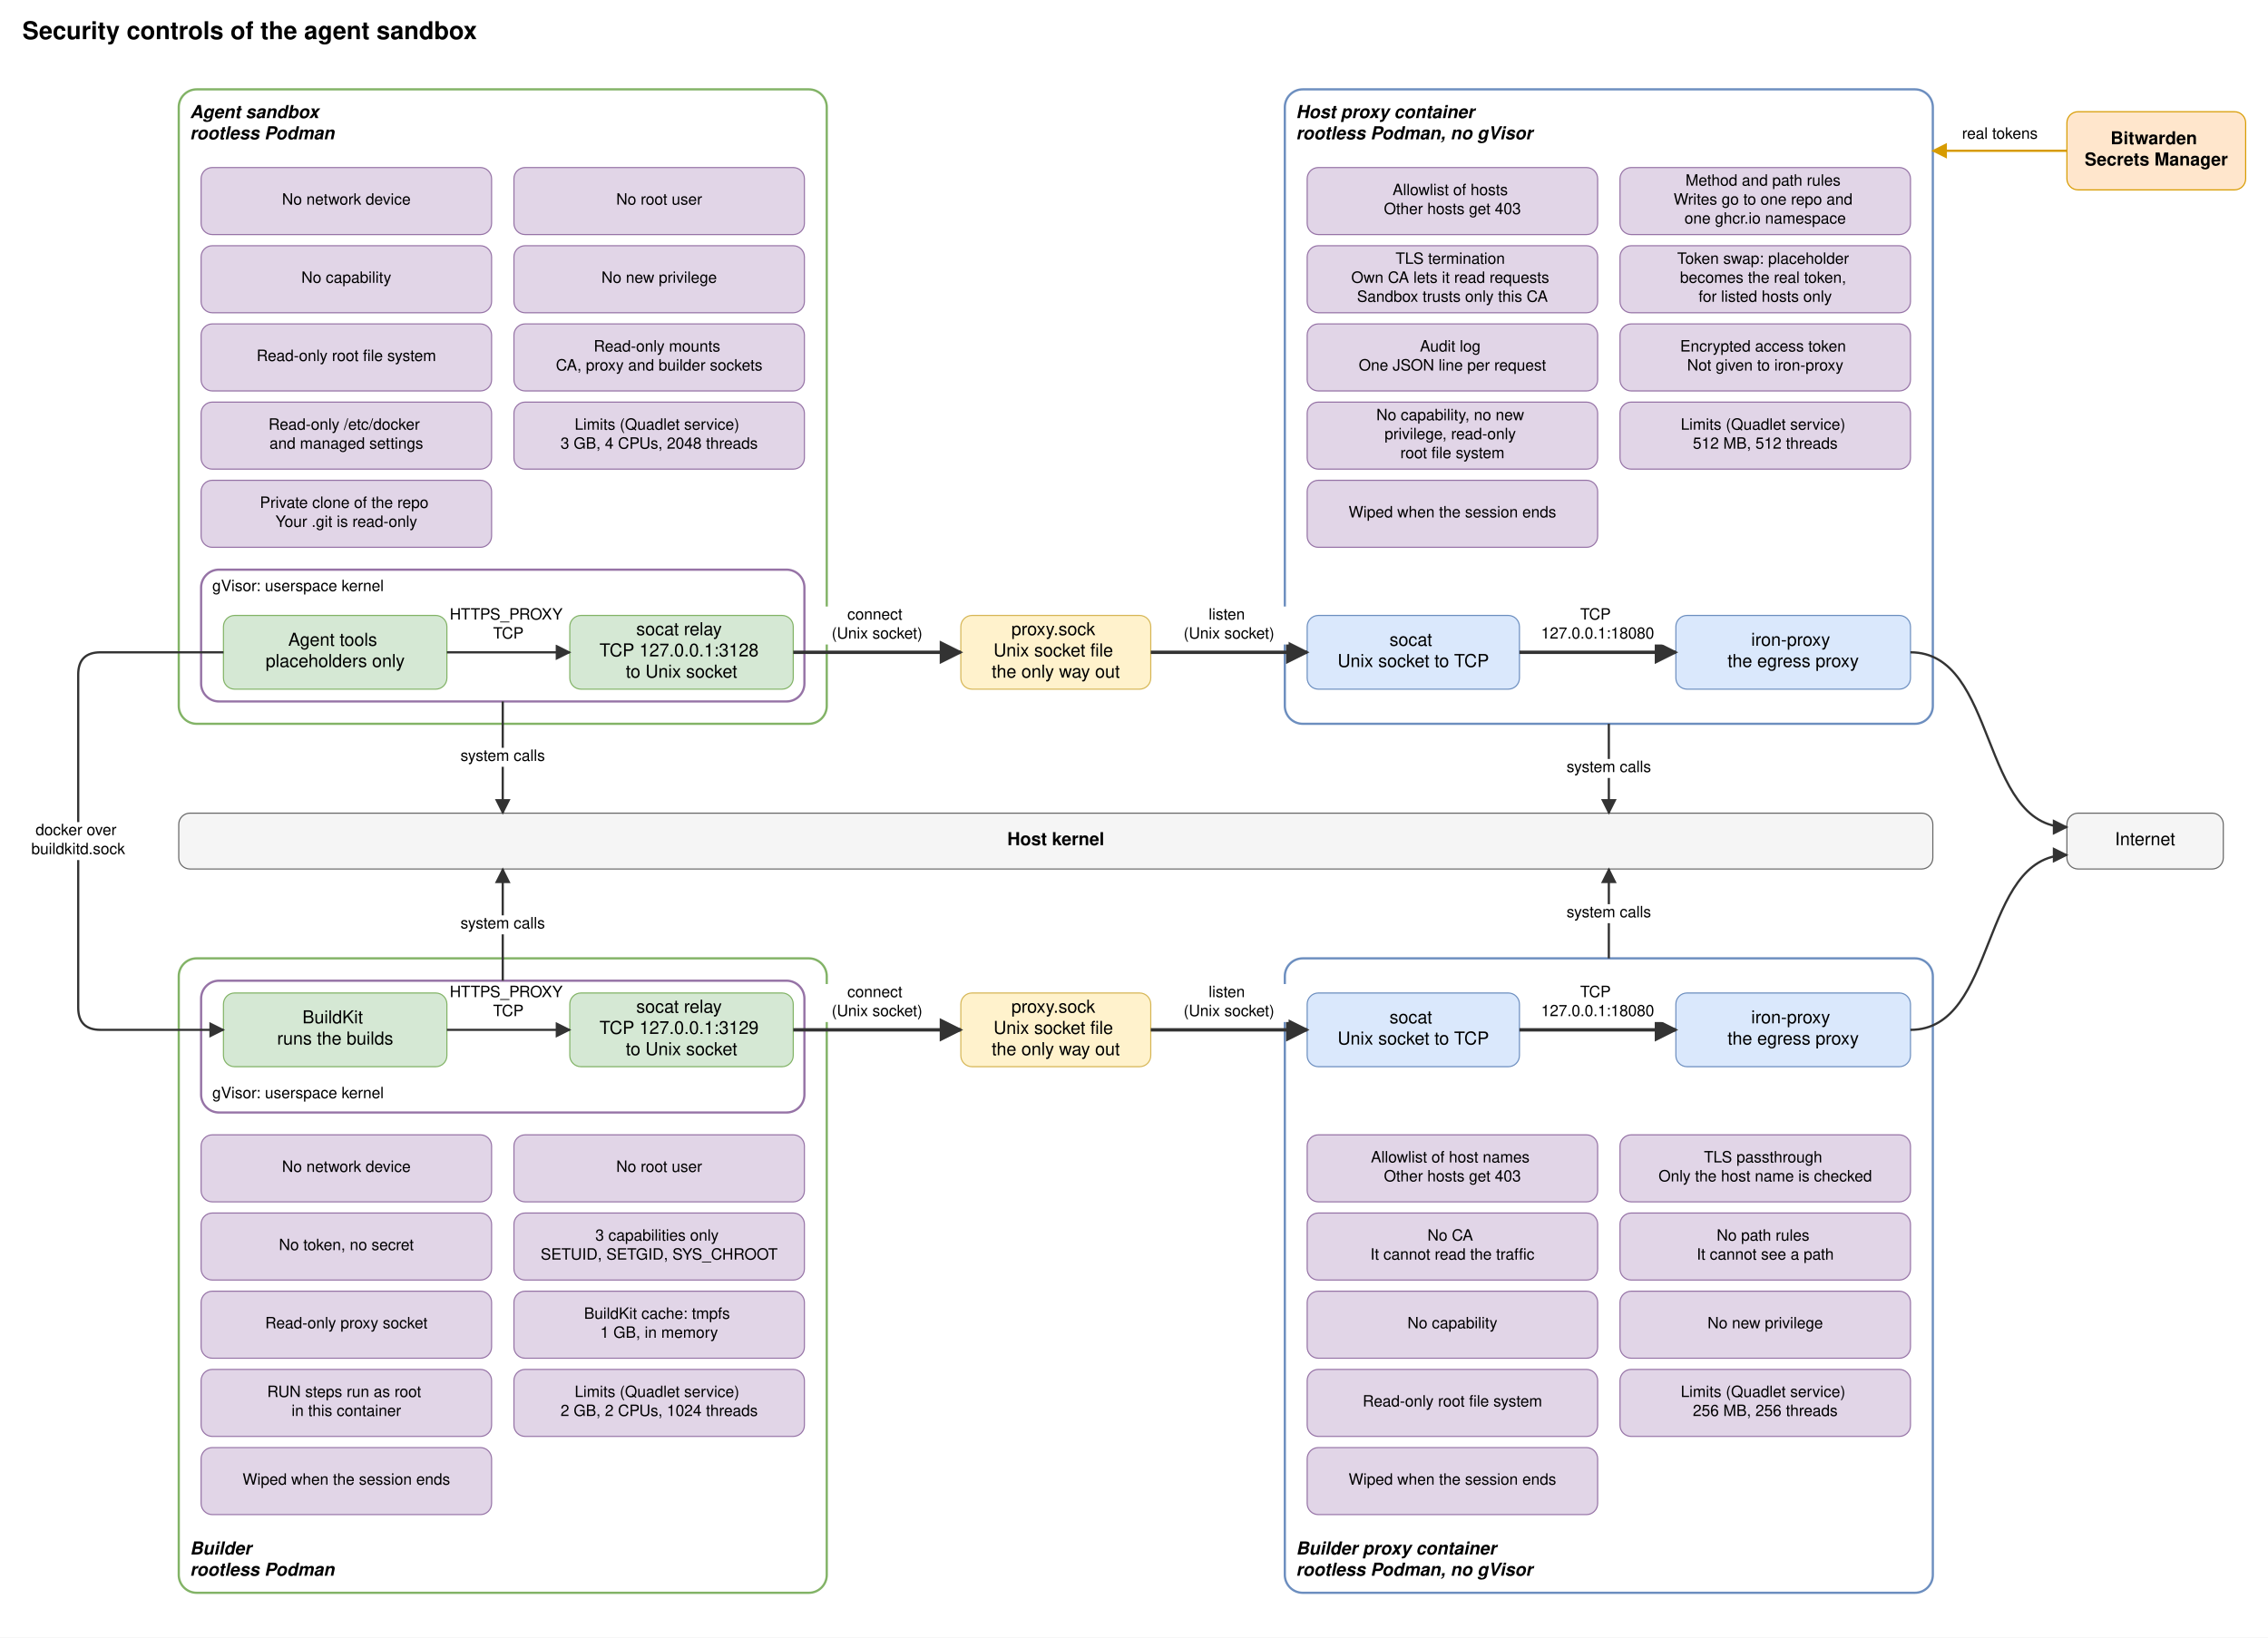
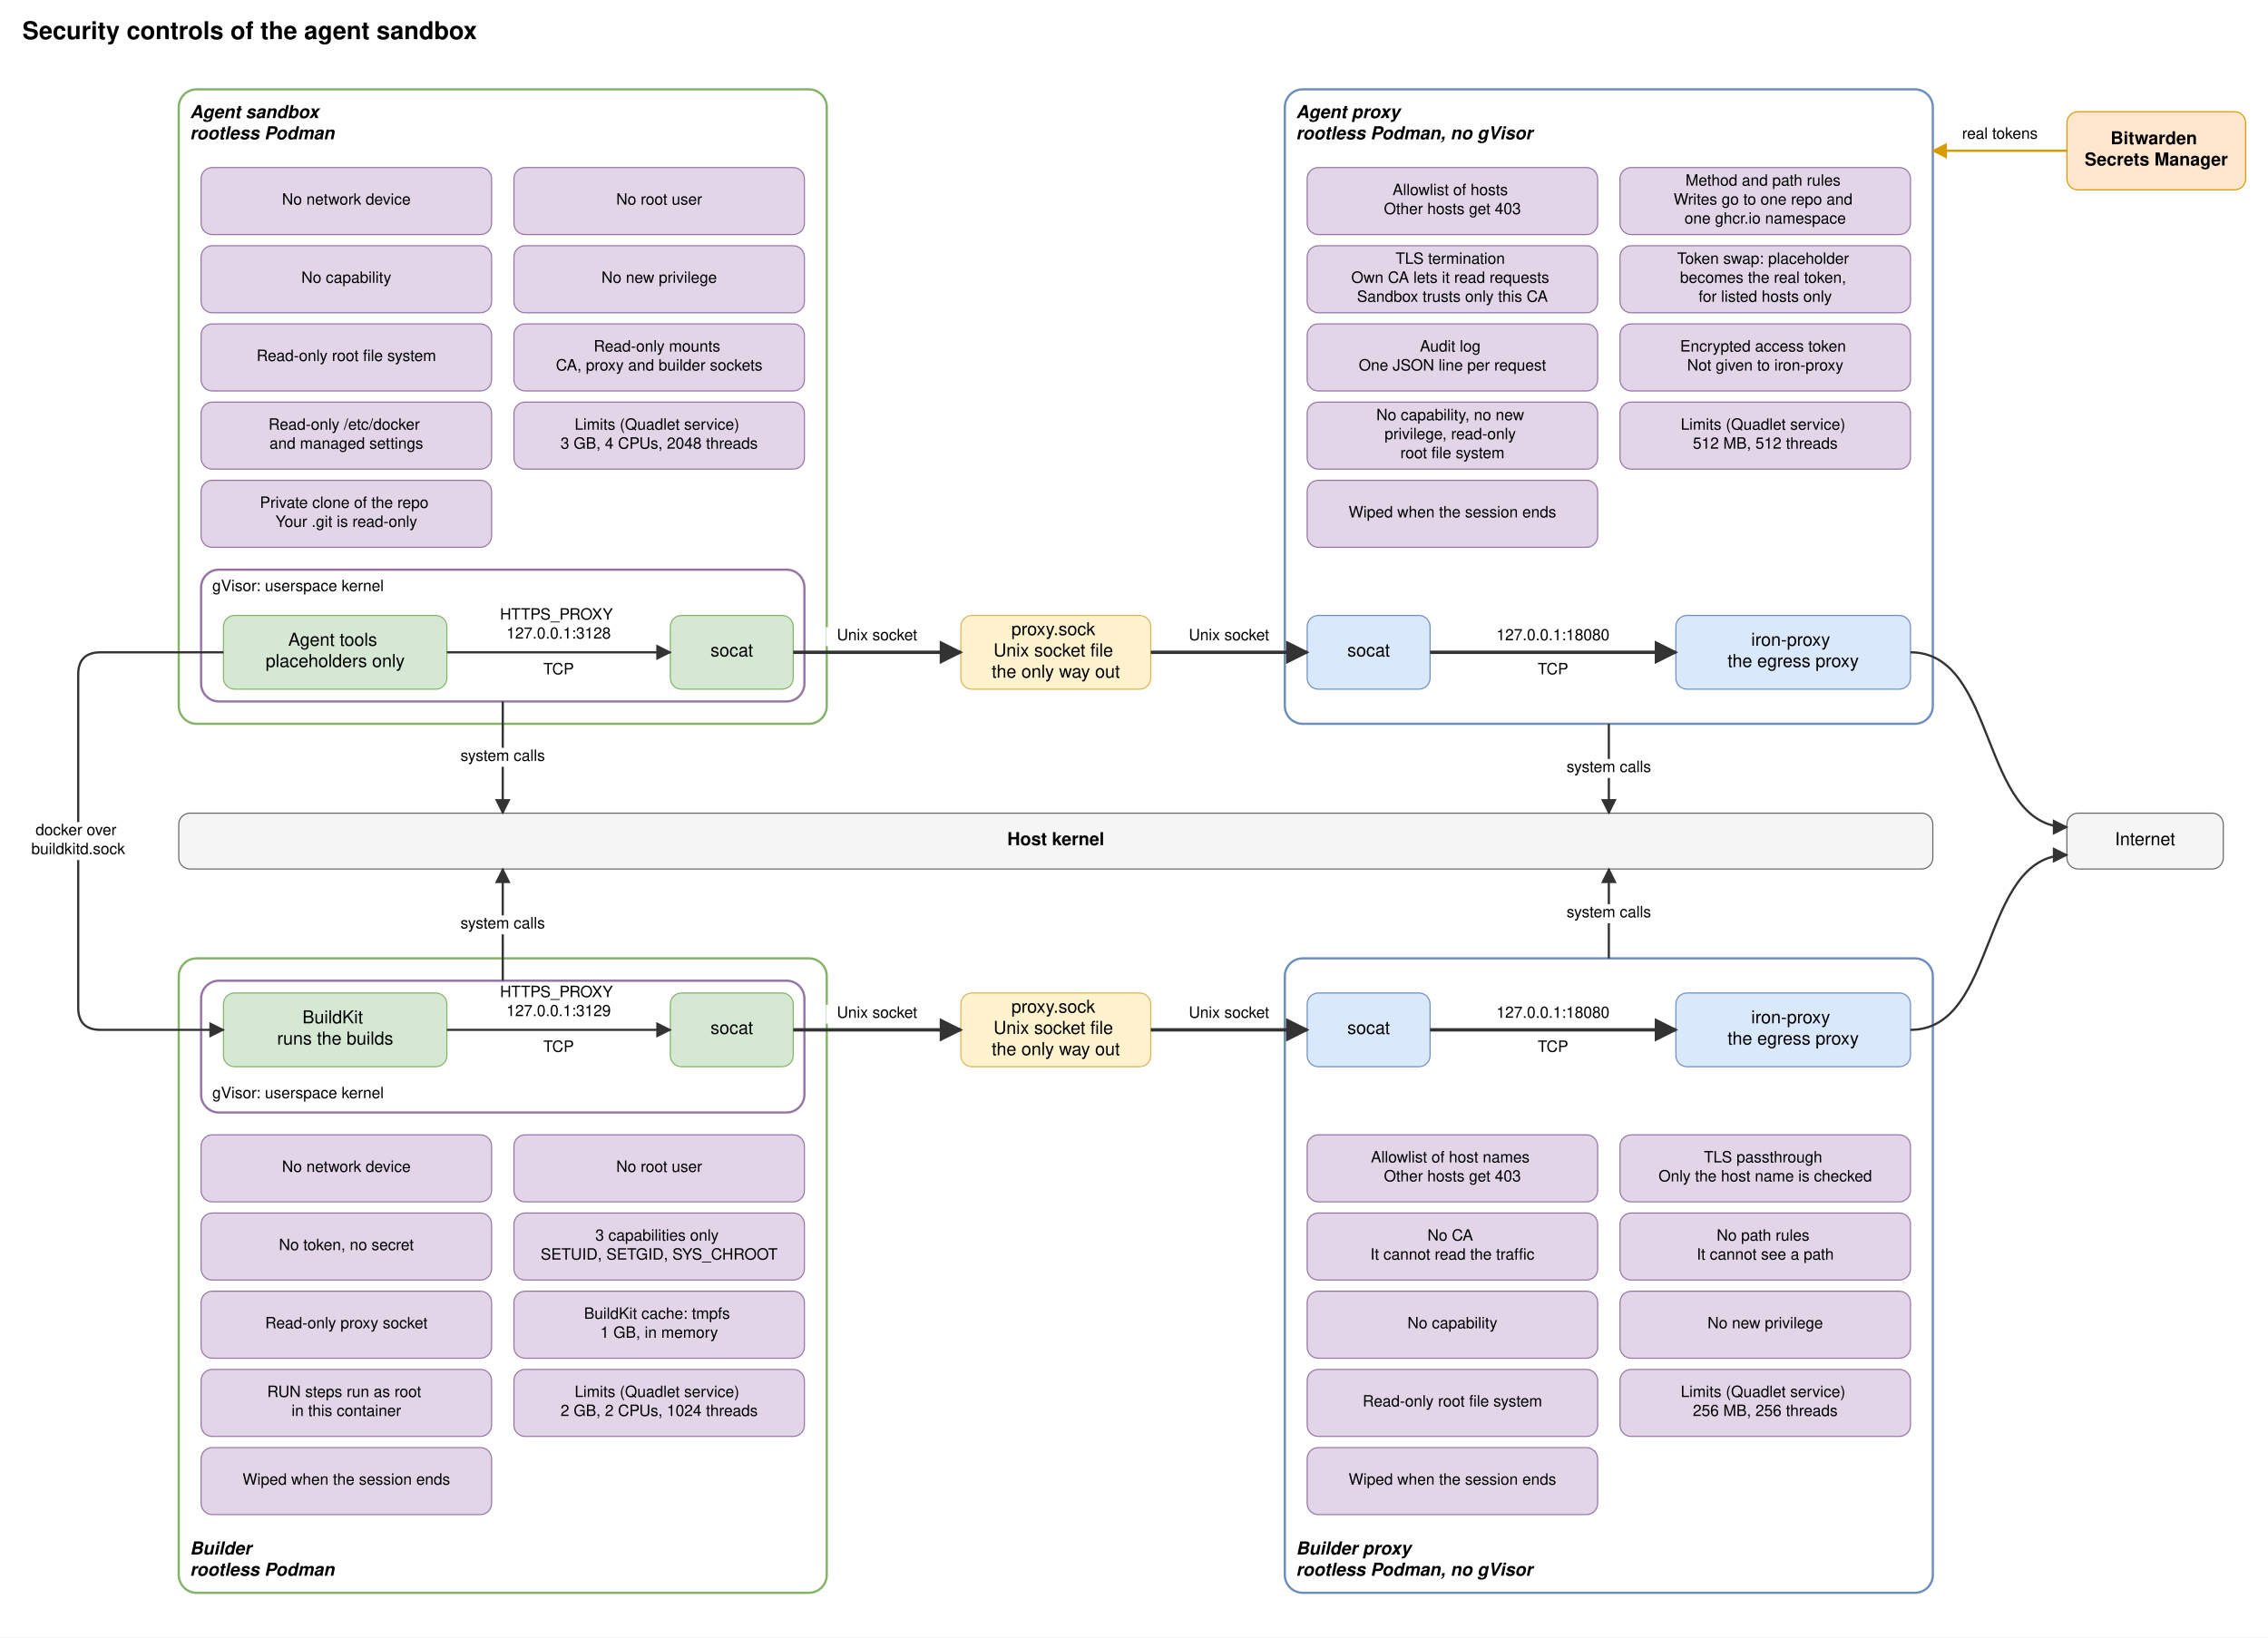
<svg xmlns="http://www.w3.org/2000/svg" width="2030" height="1466" viewBox="0 0 2030 1466" font-family="Helvetica, Arial, sans-serif" fill="#000000">
  <defs>
    <marker id="a-dark" viewBox="0 0 10 10" refX="9" refY="5" markerWidth="7" markerHeight="7" markerUnits="strokeWidth" orient="auto">
      <path d="M0 0 L10 5 L0 10 z" fill="#333333" />
    </marker>
    <marker id="a-orange" viewBox="0 0 10 10" refX="9" refY="5" markerWidth="7" markerHeight="7" markerUnits="strokeWidth" orient="auto">
      <path d="M0 0 L10 5 L0 10 z" fill="#d79b00" />
    </marker>
  </defs>
  <rect width="2030" height="1466" fill="#ffffff" />
  <text x="20" y="30" dominant-baseline="central" font-size="22" font-weight="bold">Security controls of the agent sandbox</text>
  <rect x="1150" y="80" width="580" height="568" rx="16" fill="#ffffff" stroke="#6c8ebf" stroke-width="2" />
  <text x="1160" y="100.5" text-anchor="start" dominant-baseline="central" font-size="16" font-weight="bold" font-style="italic">
-     <tspan x="1160" dy="0">Host proxy container</tspan>
+     <tspan x="1160" dy="0">Agent proxy</tspan>
    <tspan x="1160" dy="19">rootless Podman, no gVisor</tspan>
  </text>
-   <rect x="1170" y="551" width="190" height="66" rx="10" fill="#dae8fc" stroke="#6c8ebf" stroke-width="1" />
-   <text x="1265.0" y="574.5" text-anchor="middle" dominant-baseline="central" font-size="16">
-     <tspan x="1265.0" dy="0">socat</tspan>
-     <tspan x="1265.0" dy="19">Unix socket to TCP</tspan>
+   <rect x="1170" y="551" width="110" height="66" rx="10" fill="#dae8fc" stroke="#6c8ebf" stroke-width="1" />
+   <text x="1225.0" y="584.0" text-anchor="middle" dominant-baseline="central" font-size="16">
+     <tspan x="1225.0" dy="0">socat</tspan>
  </text>
  <rect x="1170" y="150" width="260" height="60" rx="10" fill="#e1d5e7" stroke="#9673a6" stroke-width="1" />
  <text x="1300.0" y="171.5" text-anchor="middle" dominant-baseline="central" font-size="14">
    <tspan x="1300.0" dy="0">Allowlist of hosts</tspan>
    <tspan x="1300.0" dy="17">Other hosts get 403</tspan>
  </text>
  <rect x="1450" y="150" width="260" height="60" rx="10" fill="#e1d5e7" stroke="#9673a6" stroke-width="1" />
  <text x="1580.0" y="163.0" text-anchor="middle" dominant-baseline="central" font-size="14">
    <tspan x="1580.0" dy="0">Method and path rules</tspan>
    <tspan x="1580.0" dy="17">Writes go to one repo and</tspan>
    <tspan x="1580.0" dy="17">one ghcr.io namespace</tspan>
  </text>
  <rect x="1170" y="220" width="260" height="60" rx="10" fill="#e1d5e7" stroke="#9673a6" stroke-width="1" />
  <text x="1300.0" y="233.0" text-anchor="middle" dominant-baseline="central" font-size="14">
    <tspan x="1300.0" dy="0">TLS termination</tspan>
    <tspan x="1300.0" dy="17">Own CA lets it read requests</tspan>
    <tspan x="1300.0" dy="17">Sandbox trusts only this CA</tspan>
  </text>
  <rect x="1450" y="220" width="260" height="60" rx="10" fill="#e1d5e7" stroke="#9673a6" stroke-width="1" />
  <text x="1580.0" y="233.0" text-anchor="middle" dominant-baseline="central" font-size="14">
    <tspan x="1580.0" dy="0">Token swap: placeholder</tspan>
    <tspan x="1580.0" dy="17">becomes the real token,</tspan>
    <tspan x="1580.0" dy="17">for listed hosts only</tspan>
  </text>
  <rect x="1170" y="290" width="260" height="60" rx="10" fill="#e1d5e7" stroke="#9673a6" stroke-width="1" />
  <text x="1300.0" y="311.5" text-anchor="middle" dominant-baseline="central" font-size="14">
    <tspan x="1300.0" dy="0">Audit log</tspan>
    <tspan x="1300.0" dy="17">One JSON line per request</tspan>
  </text>
  <rect x="1450" y="290" width="260" height="60" rx="10" fill="#e1d5e7" stroke="#9673a6" stroke-width="1" />
  <text x="1580.0" y="311.5" text-anchor="middle" dominant-baseline="central" font-size="14">
    <tspan x="1580.0" dy="0">Encrypted access token</tspan>
    <tspan x="1580.0" dy="17">Not given to iron-proxy</tspan>
  </text>
  <rect x="1170" y="360" width="260" height="60" rx="10" fill="#e1d5e7" stroke="#9673a6" stroke-width="1" />
  <text x="1300.0" y="373.0" text-anchor="middle" dominant-baseline="central" font-size="14">
    <tspan x="1300.0" dy="0">No capability, no new</tspan>
    <tspan x="1300.0" dy="17">privilege, read-only</tspan>
    <tspan x="1300.0" dy="17">root file system</tspan>
  </text>
  <rect x="1450" y="360" width="260" height="60" rx="10" fill="#e1d5e7" stroke="#9673a6" stroke-width="1" />
  <text x="1580.0" y="381.5" text-anchor="middle" dominant-baseline="central" font-size="14">
    <tspan x="1580.0" dy="0">Limits (Quadlet service)</tspan>
    <tspan x="1580.0" dy="17">512 MB, 512 threads</tspan>
  </text>
  <rect x="1170" y="430" width="260" height="60" rx="10" fill="#e1d5e7" stroke="#9673a6" stroke-width="1" />
  <text x="1300.0" y="460.0" text-anchor="middle" dominant-baseline="central" font-size="14">
    <tspan x="1300.0" dy="0">Wiped when the session ends</tspan>
  </text>
  <rect x="1500" y="551" width="210" height="66" rx="10" fill="#dae8fc" stroke="#6c8ebf" stroke-width="1" />
  <text x="1605.0" y="574.5" text-anchor="middle" dominant-baseline="central" font-size="16">
    <tspan x="1605.0" dy="0">iron-proxy</tspan>
    <tspan x="1605.0" dy="19">the egress proxy</tspan>
  </text>
  <rect x="1150" y="858" width="580" height="568" rx="16" fill="#ffffff" stroke="#6c8ebf" stroke-width="2" />
  <text x="1160" y="1386.5" text-anchor="start" dominant-baseline="central" font-size="16" font-weight="bold" font-style="italic">
-     <tspan x="1160" dy="0">Builder proxy container</tspan>
+     <tspan x="1160" dy="0">Builder proxy</tspan>
    <tspan x="1160" dy="19">rootless Podman, no gVisor</tspan>
  </text>
-   <rect x="1170" y="889" width="190" height="66" rx="10" fill="#dae8fc" stroke="#6c8ebf" stroke-width="1" />
-   <text x="1265.0" y="912.5" text-anchor="middle" dominant-baseline="central" font-size="16">
-     <tspan x="1265.0" dy="0">socat</tspan>
-     <tspan x="1265.0" dy="19">Unix socket to TCP</tspan>
+   <rect x="1170" y="889" width="110" height="66" rx="10" fill="#dae8fc" stroke="#6c8ebf" stroke-width="1" />
+   <text x="1225.0" y="922.0" text-anchor="middle" dominant-baseline="central" font-size="16">
+     <tspan x="1225.0" dy="0">socat</tspan>
  </text>
  <rect x="1170" y="1016" width="260" height="60" rx="10" fill="#e1d5e7" stroke="#9673a6" stroke-width="1" />
  <text x="1300.0" y="1037.5" text-anchor="middle" dominant-baseline="central" font-size="14">
    <tspan x="1300.0" dy="0">Allowlist of host names</tspan>
    <tspan x="1300.0" dy="17">Other hosts get 403</tspan>
  </text>
  <rect x="1450" y="1016" width="260" height="60" rx="10" fill="#e1d5e7" stroke="#9673a6" stroke-width="1" />
  <text x="1580.0" y="1037.5" text-anchor="middle" dominant-baseline="central" font-size="14">
    <tspan x="1580.0" dy="0">TLS passthrough</tspan>
    <tspan x="1580.0" dy="17">Only the host name is checked</tspan>
  </text>
  <rect x="1170" y="1086" width="260" height="60" rx="10" fill="#e1d5e7" stroke="#9673a6" stroke-width="1" />
  <text x="1300.0" y="1107.5" text-anchor="middle" dominant-baseline="central" font-size="14">
    <tspan x="1300.0" dy="0">No CA</tspan>
    <tspan x="1300.0" dy="17">It cannot read the traffic</tspan>
  </text>
  <rect x="1450" y="1086" width="260" height="60" rx="10" fill="#e1d5e7" stroke="#9673a6" stroke-width="1" />
  <text x="1580.0" y="1107.5" text-anchor="middle" dominant-baseline="central" font-size="14">
    <tspan x="1580.0" dy="0">No path rules</tspan>
    <tspan x="1580.0" dy="17">It cannot see a path</tspan>
  </text>
  <rect x="1170" y="1156" width="260" height="60" rx="10" fill="#e1d5e7" stroke="#9673a6" stroke-width="1" />
  <text x="1300.0" y="1186.0" text-anchor="middle" dominant-baseline="central" font-size="14">
    <tspan x="1300.0" dy="0">No capability</tspan>
  </text>
  <rect x="1450" y="1156" width="260" height="60" rx="10" fill="#e1d5e7" stroke="#9673a6" stroke-width="1" />
  <text x="1580.0" y="1186.0" text-anchor="middle" dominant-baseline="central" font-size="14">
    <tspan x="1580.0" dy="0">No new privilege</tspan>
  </text>
  <rect x="1170" y="1226" width="260" height="60" rx="10" fill="#e1d5e7" stroke="#9673a6" stroke-width="1" />
  <text x="1300.0" y="1256.0" text-anchor="middle" dominant-baseline="central" font-size="14">
    <tspan x="1300.0" dy="0">Read-only root file system</tspan>
  </text>
  <rect x="1450" y="1226" width="260" height="60" rx="10" fill="#e1d5e7" stroke="#9673a6" stroke-width="1" />
  <text x="1580.0" y="1247.5" text-anchor="middle" dominant-baseline="central" font-size="14">
    <tspan x="1580.0" dy="0">Limits (Quadlet service)</tspan>
    <tspan x="1580.0" dy="17">256 MB, 256 threads</tspan>
  </text>
  <rect x="1170" y="1296" width="260" height="60" rx="10" fill="#e1d5e7" stroke="#9673a6" stroke-width="1" />
  <text x="1300.0" y="1326.0" text-anchor="middle" dominant-baseline="central" font-size="14">
    <tspan x="1300.0" dy="0">Wiped when the session ends</tspan>
  </text>
  <rect x="1500" y="889" width="210" height="66" rx="10" fill="#dae8fc" stroke="#6c8ebf" stroke-width="1" />
  <text x="1605.0" y="912.5" text-anchor="middle" dominant-baseline="central" font-size="16">
    <tspan x="1605.0" dy="0">iron-proxy</tspan>
    <tspan x="1605.0" dy="19">the egress proxy</tspan>
  </text>
  <rect x="160" y="80" width="580" height="568" rx="16" fill="#ffffff" stroke="#82b366" stroke-width="2" />
  <text x="170" y="100.5" text-anchor="start" dominant-baseline="central" font-size="16" font-weight="bold" font-style="italic">
    <tspan x="170" dy="0">Agent sandbox</tspan>
    <tspan x="170" dy="19">rootless Podman</tspan>
  </text>
  <rect x="180" y="510" width="540" height="118" rx="16" fill="#ffffff" stroke="#9673a6" stroke-width="2" />
  <text x="190" y="526.0" text-anchor="start" dominant-baseline="central" font-size="14">
    <tspan x="190" dy="0">gVisor: userspace kernel</tspan>
  </text>
  <rect x="180" y="150" width="260" height="60" rx="10" fill="#e1d5e7" stroke="#9673a6" stroke-width="1" />
  <text x="310.0" y="180.0" text-anchor="middle" dominant-baseline="central" font-size="14">
    <tspan x="310.0" dy="0">No network device</tspan>
  </text>
  <rect x="460" y="150" width="260" height="60" rx="10" fill="#e1d5e7" stroke="#9673a6" stroke-width="1" />
  <text x="590.0" y="180.0" text-anchor="middle" dominant-baseline="central" font-size="14">
    <tspan x="590.0" dy="0">No root user</tspan>
  </text>
  <rect x="180" y="220" width="260" height="60" rx="10" fill="#e1d5e7" stroke="#9673a6" stroke-width="1" />
  <text x="310.0" y="250.0" text-anchor="middle" dominant-baseline="central" font-size="14">
    <tspan x="310.0" dy="0">No capability</tspan>
  </text>
  <rect x="460" y="220" width="260" height="60" rx="10" fill="#e1d5e7" stroke="#9673a6" stroke-width="1" />
  <text x="590.0" y="250.0" text-anchor="middle" dominant-baseline="central" font-size="14">
    <tspan x="590.0" dy="0">No new privilege</tspan>
  </text>
  <rect x="180" y="290" width="260" height="60" rx="10" fill="#e1d5e7" stroke="#9673a6" stroke-width="1" />
  <text x="310.0" y="320.0" text-anchor="middle" dominant-baseline="central" font-size="14">
    <tspan x="310.0" dy="0">Read-only root file system</tspan>
  </text>
  <rect x="460" y="290" width="260" height="60" rx="10" fill="#e1d5e7" stroke="#9673a6" stroke-width="1" />
  <text x="590.0" y="311.5" text-anchor="middle" dominant-baseline="central" font-size="14">
    <tspan x="590.0" dy="0">Read-only mounts</tspan>
    <tspan x="590.0" dy="17">CA, proxy and builder sockets</tspan>
  </text>
  <rect x="180" y="360" width="260" height="60" rx="10" fill="#e1d5e7" stroke="#9673a6" stroke-width="1" />
  <text x="310.0" y="381.5" text-anchor="middle" dominant-baseline="central" font-size="14">
    <tspan x="310.0" dy="0">Read-only /etc/docker</tspan>
    <tspan x="310.0" dy="17">and managed settings</tspan>
  </text>
  <rect x="460" y="360" width="260" height="60" rx="10" fill="#e1d5e7" stroke="#9673a6" stroke-width="1" />
  <text x="590.0" y="381.5" text-anchor="middle" dominant-baseline="central" font-size="14">
    <tspan x="590.0" dy="0">Limits (Quadlet service)</tspan>
    <tspan x="590.0" dy="17">3 GB, 4 CPUs, 2048 threads</tspan>
  </text>
  <rect x="180" y="430" width="260" height="60" rx="10" fill="#e1d5e7" stroke="#9673a6" stroke-width="1" />
  <text x="310.0" y="451.5" text-anchor="middle" dominant-baseline="central" font-size="14">
    <tspan x="310.0" dy="0">Private clone of the repo</tspan>
    <tspan x="310.0" dy="17">Your .git is read-only</tspan>
  </text>
  <rect x="200" y="551" width="200" height="66" rx="10" fill="#d5e8d4" stroke="#82b366" stroke-width="1" />
  <text x="300.0" y="574.5" text-anchor="middle" dominant-baseline="central" font-size="16">
    <tspan x="300.0" dy="0">Agent tools</tspan>
    <tspan x="300.0" dy="19">placeholders only</tspan>
  </text>
-   <rect x="510" y="551" width="200" height="66" rx="10" fill="#d5e8d4" stroke="#82b366" stroke-width="1" />
-   <text x="610.0" y="565.0" text-anchor="middle" dominant-baseline="central" font-size="16">
-     <tspan x="610.0" dy="0">socat relay</tspan>
-     <tspan x="610.0" dy="19">TCP 127.0.0.1:3128</tspan>
-     <tspan x="610.0" dy="19">to Unix socket</tspan>
+   <rect x="600" y="551" width="110" height="66" rx="10" fill="#d5e8d4" stroke="#82b366" stroke-width="1" />
+   <text x="655.0" y="584.0" text-anchor="middle" dominant-baseline="central" font-size="16">
+     <tspan x="655.0" dy="0">socat</tspan>
  </text>
  <rect x="160" y="858" width="580" height="568" rx="16" fill="#ffffff" stroke="#82b366" stroke-width="2" />
  <text x="170" y="1386.5" text-anchor="start" dominant-baseline="central" font-size="16" font-weight="bold" font-style="italic">
    <tspan x="170" dy="0">Builder</tspan>
    <tspan x="170" dy="19">rootless Podman</tspan>
  </text>
  <rect x="180" y="878" width="540" height="118" rx="16" fill="#ffffff" stroke="#9673a6" stroke-width="2" />
  <text x="190" y="980.0" text-anchor="start" dominant-baseline="central" font-size="14">
    <tspan x="190" dy="0">gVisor: userspace kernel</tspan>
  </text>
  <rect x="180" y="1016" width="260" height="60" rx="10" fill="#e1d5e7" stroke="#9673a6" stroke-width="1" />
  <text x="310.0" y="1046.0" text-anchor="middle" dominant-baseline="central" font-size="14">
    <tspan x="310.0" dy="0">No network device</tspan>
  </text>
  <rect x="460" y="1016" width="260" height="60" rx="10" fill="#e1d5e7" stroke="#9673a6" stroke-width="1" />
  <text x="590.0" y="1046.0" text-anchor="middle" dominant-baseline="central" font-size="14">
    <tspan x="590.0" dy="0">No root user</tspan>
  </text>
  <rect x="180" y="1086" width="260" height="60" rx="10" fill="#e1d5e7" stroke="#9673a6" stroke-width="1" />
  <text x="310.0" y="1116.0" text-anchor="middle" dominant-baseline="central" font-size="14">
    <tspan x="310.0" dy="0">No token, no secret</tspan>
  </text>
  <rect x="460" y="1086" width="260" height="60" rx="10" fill="#e1d5e7" stroke="#9673a6" stroke-width="1" />
  <text x="590.0" y="1107.5" text-anchor="middle" dominant-baseline="central" font-size="14">
    <tspan x="590.0" dy="0">3 capabilities only</tspan>
    <tspan x="590.0" dy="17">SETUID, SETGID, SYS_CHROOT</tspan>
  </text>
  <rect x="180" y="1156" width="260" height="60" rx="10" fill="#e1d5e7" stroke="#9673a6" stroke-width="1" />
  <text x="310.0" y="1186.0" text-anchor="middle" dominant-baseline="central" font-size="14">
    <tspan x="310.0" dy="0">Read-only proxy socket</tspan>
  </text>
  <rect x="460" y="1156" width="260" height="60" rx="10" fill="#e1d5e7" stroke="#9673a6" stroke-width="1" />
  <text x="590.0" y="1177.5" text-anchor="middle" dominant-baseline="central" font-size="14">
    <tspan x="590.0" dy="0">BuildKit cache: tmpfs</tspan>
    <tspan x="590.0" dy="17">1 GB, in memory</tspan>
  </text>
  <rect x="180" y="1226" width="260" height="60" rx="10" fill="#e1d5e7" stroke="#9673a6" stroke-width="1" />
  <text x="310.0" y="1247.5" text-anchor="middle" dominant-baseline="central" font-size="14">
    <tspan x="310.0" dy="0">RUN steps run as root</tspan>
    <tspan x="310.0" dy="17">in this container</tspan>
  </text>
  <rect x="460" y="1226" width="260" height="60" rx="10" fill="#e1d5e7" stroke="#9673a6" stroke-width="1" />
  <text x="590.0" y="1247.5" text-anchor="middle" dominant-baseline="central" font-size="14">
    <tspan x="590.0" dy="0">Limits (Quadlet service)</tspan>
    <tspan x="590.0" dy="17">2 GB, 2 CPUs, 1024 threads</tspan>
  </text>
  <rect x="180" y="1296" width="260" height="60" rx="10" fill="#e1d5e7" stroke="#9673a6" stroke-width="1" />
  <text x="310.0" y="1326.0" text-anchor="middle" dominant-baseline="central" font-size="14">
    <tspan x="310.0" dy="0">Wiped when the session ends</tspan>
  </text>
  <rect x="200" y="889" width="200" height="66" rx="10" fill="#d5e8d4" stroke="#82b366" stroke-width="1" />
  <text x="300.0" y="912.5" text-anchor="middle" dominant-baseline="central" font-size="16">
    <tspan x="300.0" dy="0">BuildKit</tspan>
    <tspan x="300.0" dy="19">runs the builds</tspan>
  </text>
-   <rect x="510" y="889" width="200" height="66" rx="10" fill="#d5e8d4" stroke="#82b366" stroke-width="1" />
-   <text x="610.0" y="903.0" text-anchor="middle" dominant-baseline="central" font-size="16">
-     <tspan x="610.0" dy="0">socat relay</tspan>
-     <tspan x="610.0" dy="19">TCP 127.0.0.1:3129</tspan>
-     <tspan x="610.0" dy="19">to Unix socket</tspan>
+   <rect x="600" y="889" width="110" height="66" rx="10" fill="#d5e8d4" stroke="#82b366" stroke-width="1" />
+   <text x="655.0" y="922.0" text-anchor="middle" dominant-baseline="central" font-size="16">
+     <tspan x="655.0" dy="0">socat</tspan>
  </text>
  <rect x="860" y="551" width="170" height="66" rx="10" fill="#fff2cc" stroke="#d6b656" stroke-width="1" />
  <text x="945.0" y="565.0" text-anchor="middle" dominant-baseline="central" font-size="16">
    <tspan x="945.0" dy="0">proxy.sock</tspan>
    <tspan x="945.0" dy="19">Unix socket file</tspan>
    <tspan x="945.0" dy="19">the only way out</tspan>
  </text>
  <rect x="860" y="889" width="170" height="66" rx="10" fill="#fff2cc" stroke="#d6b656" stroke-width="1" />
  <text x="945.0" y="903.0" text-anchor="middle" dominant-baseline="central" font-size="16">
    <tspan x="945.0" dy="0">proxy.sock</tspan>
    <tspan x="945.0" dy="19">Unix socket file</tspan>
    <tspan x="945.0" dy="19">the only way out</tspan>
  </text>
  <rect x="160" y="728" width="1570" height="50" rx="10" fill="#f5f5f5" stroke="#666666" stroke-width="1" />
  <text x="945.0" y="753.0" text-anchor="middle" dominant-baseline="central" font-size="16" font-weight="bold">
    <tspan x="945.0" dy="0">Host kernel</tspan>
  </text>
  <rect x="1850" y="100" width="160" height="70" rx="10" fill="#ffe6cc" stroke="#d79b00" stroke-width="1" />
  <text x="1930.0" y="125.5" text-anchor="middle" dominant-baseline="central" font-size="16" font-weight="bold">
    <tspan x="1930.0" dy="0">Bitwarden</tspan>
    <tspan x="1930.0" dy="19">Secrets Manager</tspan>
  </text>
  <rect x="1850" y="728" width="140" height="50" rx="10" fill="#f5f5f5" stroke="#666666" stroke-width="1" />
  <text x="1920.0" y="753.0" text-anchor="middle" dominant-baseline="central" font-size="16">
    <tspan x="1920.0" dy="0">Internet</tspan>
  </text>
-   <path d="M400 584.0 C455.0 584.0 455.0 584.0 510 584.0" fill="none" stroke="#333333" stroke-width="2" marker-end="url(#a-dark)" />
-   <rect x="409.2" y="543.0" width="91.6" height="34" fill="#ffffff" />
-   <text x="455.0" y="551.5" text-anchor="middle" dominant-baseline="central" font-size="14">
-     <tspan x="455.0" dy="0">HTTPS_PROXY</tspan>
-     <tspan x="455.0" dy="17">TCP</tspan>
+   <path d="M400 584.0 C500.0 584.0 500.0 584.0 600 584.0" fill="none" stroke="#333333" stroke-width="2" marker-end="url(#a-dark)" />
+   <rect x="442.8" y="543.0" width="114.4" height="34" fill="#ffffff" />
+   <text x="500.0" y="551.5" text-anchor="middle" dominant-baseline="central" font-size="14">
+     <tspan x="500.0" dy="0">HTTPS_PROXY</tspan>
+     <tspan x="500.0" dy="17">127.0.0.1:3128</tspan>
+   </text>
+   <rect x="484.6" y="592.0" width="30.8" height="17" fill="#ffffff" />
+   <text x="500.0" y="600.5" text-anchor="middle" dominant-baseline="central" font-size="14">
+     <tspan x="500.0" dy="0">TCP</tspan>
  </text>
  <path d="M710 584.0 C785.0 584.0 785.0 584.0 860 584.0" fill="none" stroke="#333333" stroke-width="3" marker-end="url(#a-dark)" />
-   <rect x="731.6" y="543.0" width="106.8" height="34" fill="#ffffff" />
-   <text x="785.0" y="551.5" text-anchor="middle" dominant-baseline="central" font-size="14">
-     <tspan x="785.0" dy="0">connect</tspan>
-     <tspan x="785.0" dy="17">(Unix socket)</tspan>
+   <rect x="739.2" y="561.5" width="91.6" height="17" fill="#ffffff" />
+   <text x="785.0" y="570.0" text-anchor="middle" dominant-baseline="central" font-size="14">
+     <tspan x="785.0" dy="0">Unix socket</tspan>
  </text>
  <path d="M1030 584.0 C1100.0 584.0 1100.0 584.0 1170 584.0" fill="none" stroke="#333333" stroke-width="3" marker-end="url(#a-dark)" />
-   <rect x="1046.6" y="543.0" width="106.8" height="34" fill="#ffffff" />
-   <text x="1100.0" y="551.5" text-anchor="middle" dominant-baseline="central" font-size="14">
-     <tspan x="1100.0" dy="0">listen</tspan>
-     <tspan x="1100.0" dy="17">(Unix socket)</tspan>
-   </text>
-   <path d="M1360 584.0 C1430.0 584.0 1430.0 584.0 1500 584.0" fill="none" stroke="#333333" stroke-width="3" marker-end="url(#a-dark)" />
-   <rect x="1369.0" y="543.0" width="122.0" height="34" fill="#ffffff" />
-   <text x="1430.0" y="551.5" text-anchor="middle" dominant-baseline="central" font-size="14">
-     <tspan x="1430.0" dy="0">TCP</tspan>
-     <tspan x="1430.0" dy="17">127.0.0.1:18080</tspan>
+   <rect x="1054.2" y="561.5" width="91.6" height="17" fill="#ffffff" />
+   <text x="1100.0" y="570.0" text-anchor="middle" dominant-baseline="central" font-size="14">
+     <tspan x="1100.0" dy="0">Unix socket</tspan>
+   </text>
+   <path d="M1280 584.0 C1390.0 584.0 1390.0 584.0 1500 584.0" fill="none" stroke="#333333" stroke-width="3" marker-end="url(#a-dark)" />
+   <rect x="1329.0" y="561.5" width="122.0" height="17" fill="#ffffff" />
+   <text x="1390.0" y="570.0" text-anchor="middle" dominant-baseline="central" font-size="14">
+     <tspan x="1390.0" dy="0">127.0.0.1:18080</tspan>
+   </text>
+   <rect x="1374.6" y="592.0" width="30.8" height="17" fill="#ffffff" />
+   <text x="1390.0" y="600.5" text-anchor="middle" dominant-baseline="central" font-size="14">
+     <tspan x="1390.0" dy="0">TCP</tspan>
  </text>
  <path d="M1710 584.0 C1788.25 584.0 1771.75 740.5 1850 740.5" fill="none" stroke="#333333" stroke-width="2" marker-end="url(#a-dark)" />
  <path d="M1850 135.0 C1790.0 135.0 1790.0 134.982 1730 134.982" fill="none" stroke="#d79b00" stroke-width="2" marker-end="url(#a-orange)" />
  <rect x="1744.2" y="112.491" width="91.6" height="17" fill="#ffffff" />
  <text x="1790.0" y="120.991" text-anchor="middle" dominant-baseline="central" font-size="14">
    <tspan x="1790.0" dy="0">real tokens</tspan>
  </text>
-   <path d="M400 922.0 C455.0 922.0 455.0 922.0 510 922.0" fill="none" stroke="#333333" stroke-width="2" marker-end="url(#a-dark)" />
-   <rect x="409.2" y="881.0" width="91.6" height="34" fill="#ffffff" />
-   <text x="455.0" y="889.5" text-anchor="middle" dominant-baseline="central" font-size="14">
-     <tspan x="455.0" dy="0">HTTPS_PROXY</tspan>
-     <tspan x="455.0" dy="17">TCP</tspan>
+   <path d="M400 922.0 C500.0 922.0 500.0 922.0 600 922.0" fill="none" stroke="#333333" stroke-width="2" marker-end="url(#a-dark)" />
+   <rect x="442.8" y="881.0" width="114.4" height="34" fill="#ffffff" />
+   <text x="500.0" y="889.5" text-anchor="middle" dominant-baseline="central" font-size="14">
+     <tspan x="500.0" dy="0">HTTPS_PROXY</tspan>
+     <tspan x="500.0" dy="17">127.0.0.1:3129</tspan>
+   </text>
+   <rect x="484.6" y="930.0" width="30.8" height="17" fill="#ffffff" />
+   <text x="500.0" y="938.5" text-anchor="middle" dominant-baseline="central" font-size="14">
+     <tspan x="500.0" dy="0">TCP</tspan>
  </text>
  <path d="M710 922.0 C785.0 922.0 785.0 922.0 860 922.0" fill="none" stroke="#333333" stroke-width="3" marker-end="url(#a-dark)" />
-   <rect x="731.6" y="881.0" width="106.8" height="34" fill="#ffffff" />
-   <text x="785.0" y="889.5" text-anchor="middle" dominant-baseline="central" font-size="14">
-     <tspan x="785.0" dy="0">connect</tspan>
-     <tspan x="785.0" dy="17">(Unix socket)</tspan>
+   <rect x="739.2" y="899.5" width="91.6" height="17" fill="#ffffff" />
+   <text x="785.0" y="908.0" text-anchor="middle" dominant-baseline="central" font-size="14">
+     <tspan x="785.0" dy="0">Unix socket</tspan>
  </text>
  <path d="M1030 922.0 C1100.0 922.0 1100.0 922.0 1170 922.0" fill="none" stroke="#333333" stroke-width="3" marker-end="url(#a-dark)" />
-   <rect x="1046.6" y="881.0" width="106.8" height="34" fill="#ffffff" />
-   <text x="1100.0" y="889.5" text-anchor="middle" dominant-baseline="central" font-size="14">
-     <tspan x="1100.0" dy="0">listen</tspan>
-     <tspan x="1100.0" dy="17">(Unix socket)</tspan>
-   </text>
-   <path d="M1360 922.0 C1430.0 922.0 1430.0 922.0 1500 922.0" fill="none" stroke="#333333" stroke-width="3" marker-end="url(#a-dark)" />
-   <rect x="1369.0" y="881.0" width="122.0" height="34" fill="#ffffff" />
-   <text x="1430.0" y="889.5" text-anchor="middle" dominant-baseline="central" font-size="14">
-     <tspan x="1430.0" dy="0">TCP</tspan>
-     <tspan x="1430.0" dy="17">127.0.0.1:18080</tspan>
+   <rect x="1054.2" y="899.5" width="91.6" height="17" fill="#ffffff" />
+   <text x="1100.0" y="908.0" text-anchor="middle" dominant-baseline="central" font-size="14">
+     <tspan x="1100.0" dy="0">Unix socket</tspan>
+   </text>
+   <path d="M1280 922.0 C1390.0 922.0 1390.0 922.0 1500 922.0" fill="none" stroke="#333333" stroke-width="3" marker-end="url(#a-dark)" />
+   <rect x="1329.0" y="899.5" width="122.0" height="17" fill="#ffffff" />
+   <text x="1390.0" y="908.0" text-anchor="middle" dominant-baseline="central" font-size="14">
+     <tspan x="1390.0" dy="0">127.0.0.1:18080</tspan>
+   </text>
+   <rect x="1374.6" y="930.0" width="30.8" height="17" fill="#ffffff" />
+   <text x="1390.0" y="938.5" text-anchor="middle" dominant-baseline="central" font-size="14">
+     <tspan x="1390.0" dy="0">TCP</tspan>
  </text>
  <path d="M1710 922.0 C1788.25 922.0 1771.75 765.5 1850 765.5" fill="none" stroke="#333333" stroke-width="2" marker-end="url(#a-dark)" />
  <path d="M200 584.0 L90.0 584.0 Q70 584 70.0 604.0 L70.0 902.0 Q70 922 90.0 922.0 L200 922.0" fill="none" stroke="#333333" stroke-width="2" marker-end="url(#a-dark)" />
  <rect x="12.8" y="736.0" width="114.4" height="34" fill="#ffffff" />
  <text x="70.0" y="744.5" text-anchor="middle" dominant-baseline="central" font-size="14">
    <tspan x="70.0" dy="0">docker over</tspan>
    <tspan x="70.0" dy="17">buildkitd.sock</tspan>
  </text>
  <path d="M450.0 628 C450.0 678.0 449.979 678.0 449.979 728" fill="none" stroke="#333333" stroke-width="2" marker-end="url(#a-dark)" />
  <rect x="400.389" y="669.5" width="99.2" height="17" fill="#ffffff" />
  <text x="449.989" y="678.0" text-anchor="middle" dominant-baseline="central" font-size="14">
    <tspan x="449.989" dy="0">system calls</tspan>
  </text>
  <path d="M450.0 878 C450.0 828.0 449.979 828.0 449.979 778" fill="none" stroke="#333333" stroke-width="2" marker-end="url(#a-dark)" />
  <rect x="400.389" y="819.5" width="99.2" height="17" fill="#ffffff" />
  <text x="449.989" y="828.0" text-anchor="middle" dominant-baseline="central" font-size="14">
    <tspan x="449.989" dy="0">system calls</tspan>
  </text>
  <path d="M1440.0 648 C1440.0 688.0 1440.021 688.0 1440.021 728" fill="none" stroke="#333333" stroke-width="2" marker-end="url(#a-dark)" />
  <rect x="1390.411" y="679.5" width="99.2" height="17" fill="#ffffff" />
  <text x="1440.011" y="688.0" text-anchor="middle" dominant-baseline="central" font-size="14">
    <tspan x="1440.011" dy="0">system calls</tspan>
  </text>
  <path d="M1440.0 858 C1440.0 818.0 1440.021 818.0 1440.021 778" fill="none" stroke="#333333" stroke-width="2" marker-end="url(#a-dark)" />
  <rect x="1390.411" y="809.5" width="99.2" height="17" fill="#ffffff" />
  <text x="1440.011" y="818.0" text-anchor="middle" dominant-baseline="central" font-size="14">
    <tspan x="1440.011" dy="0">system calls</tspan>
  </text>
</svg>
